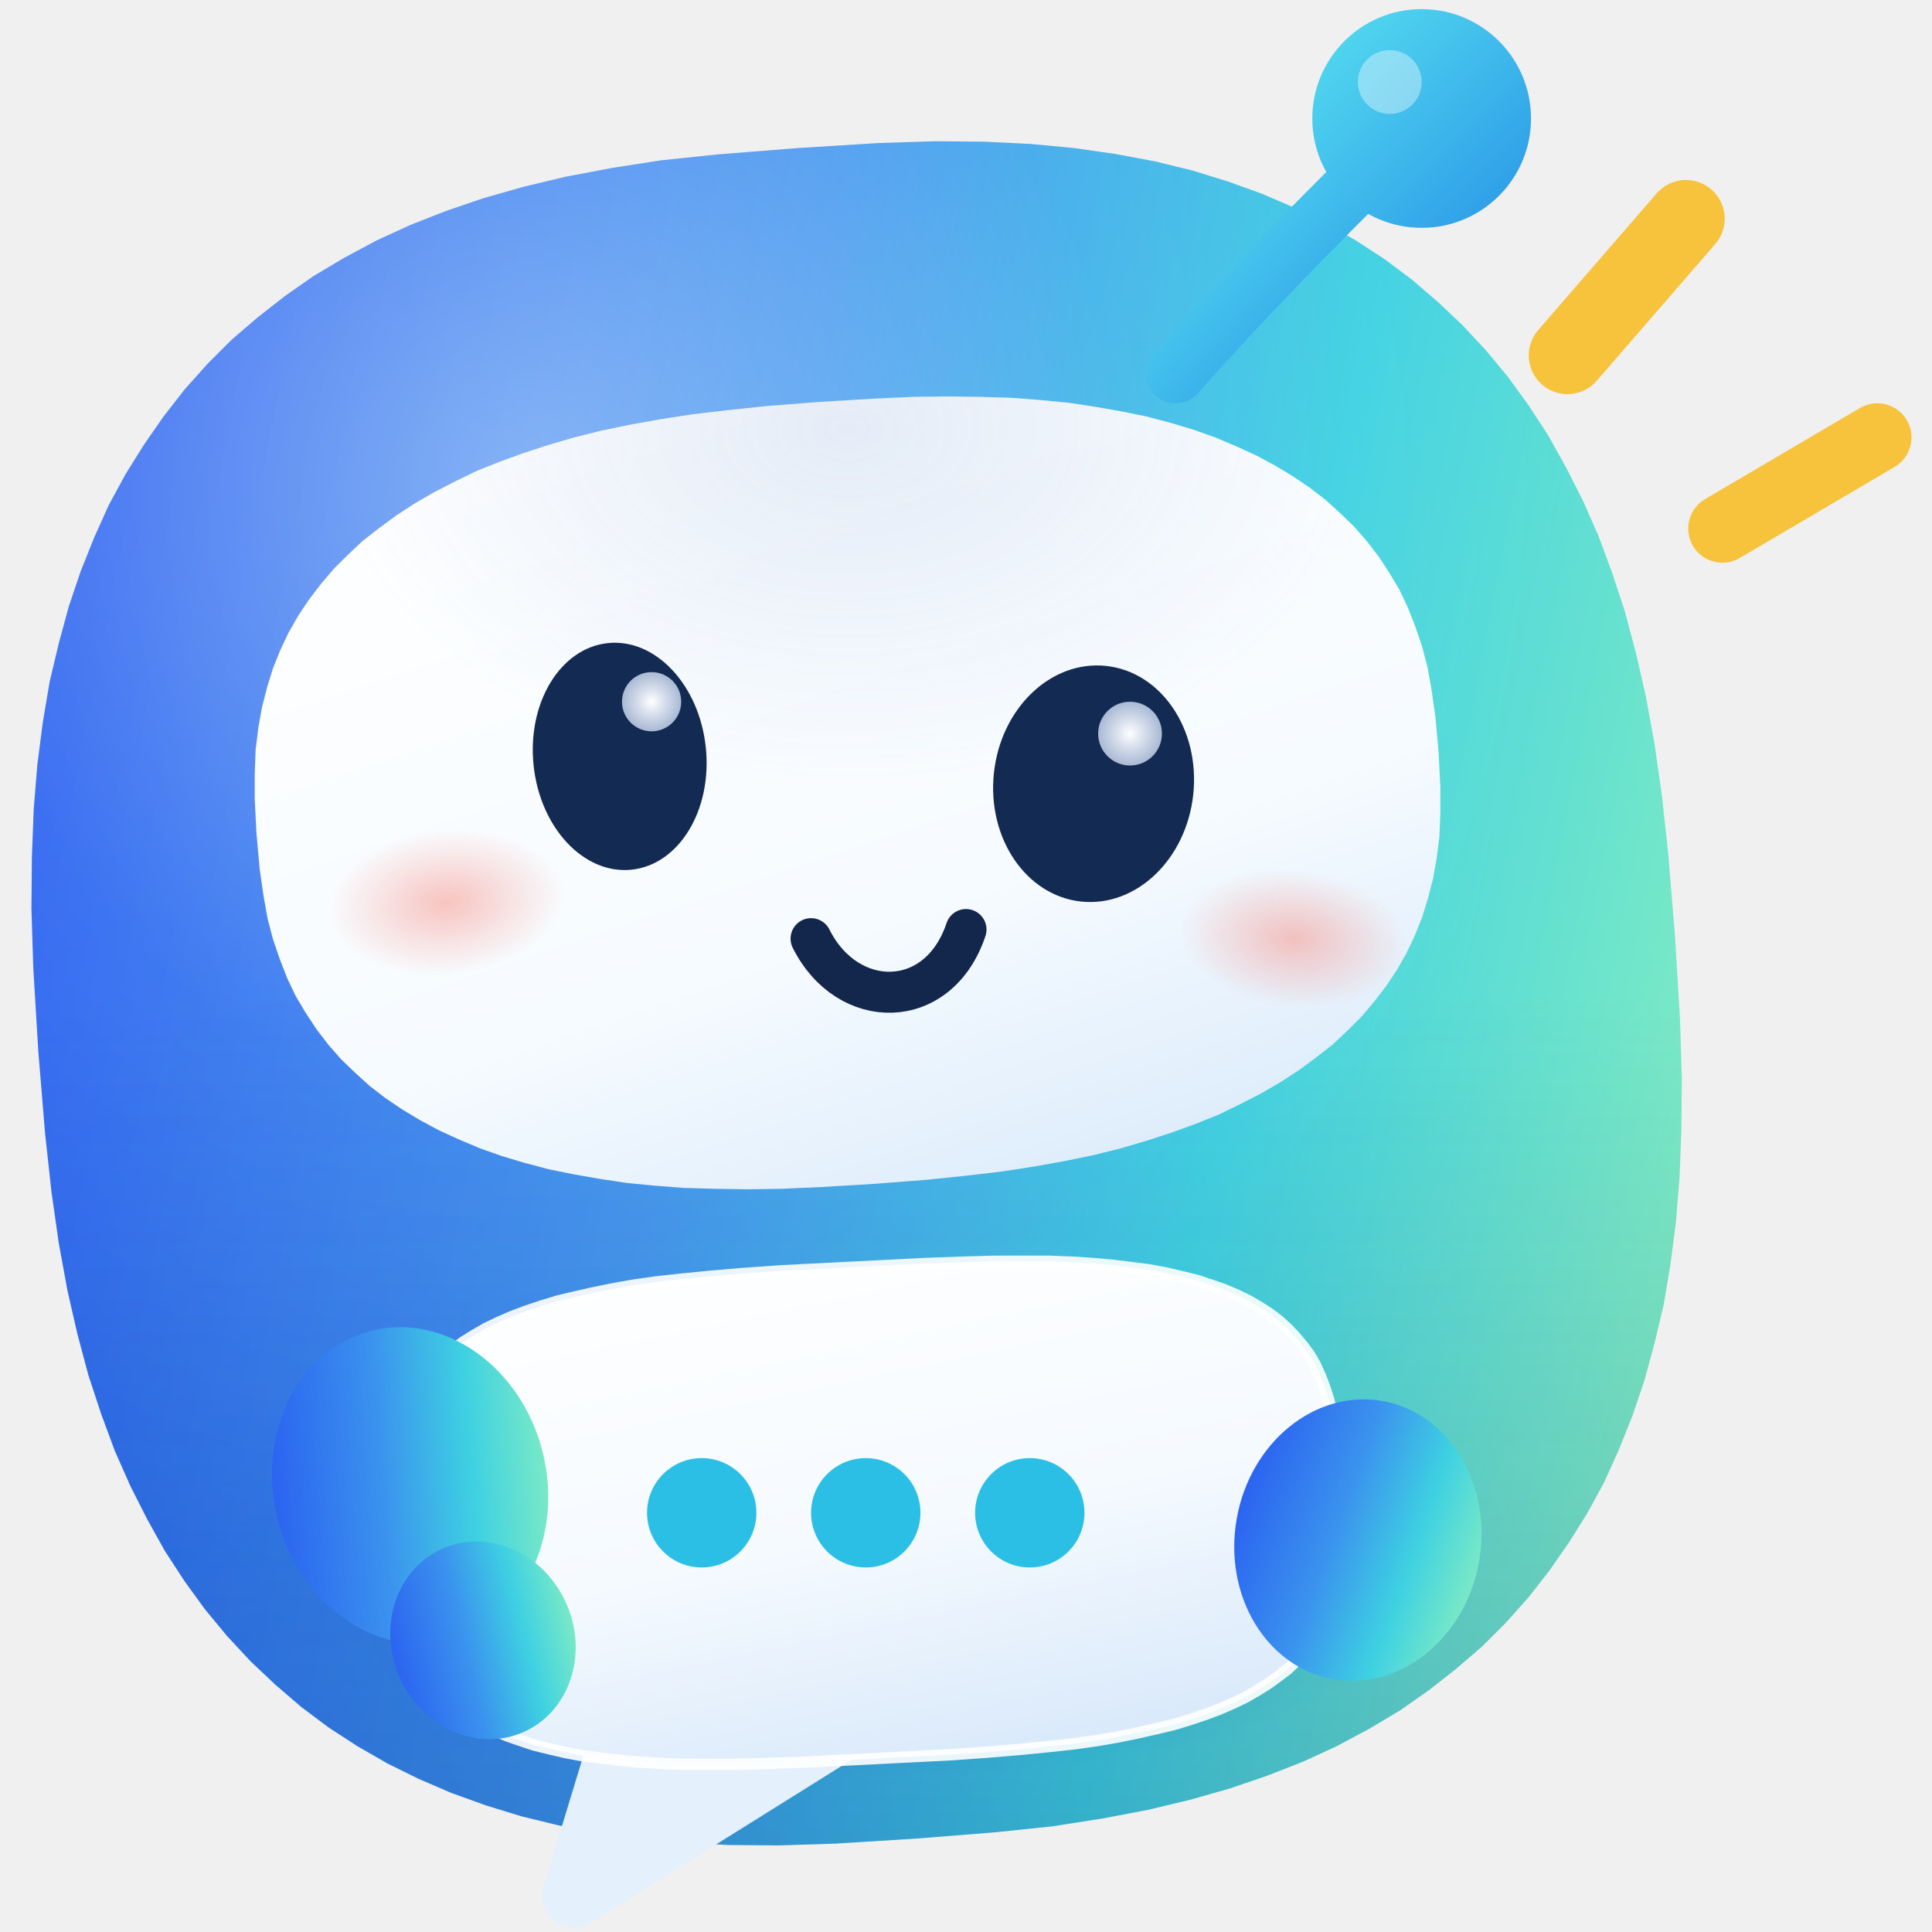
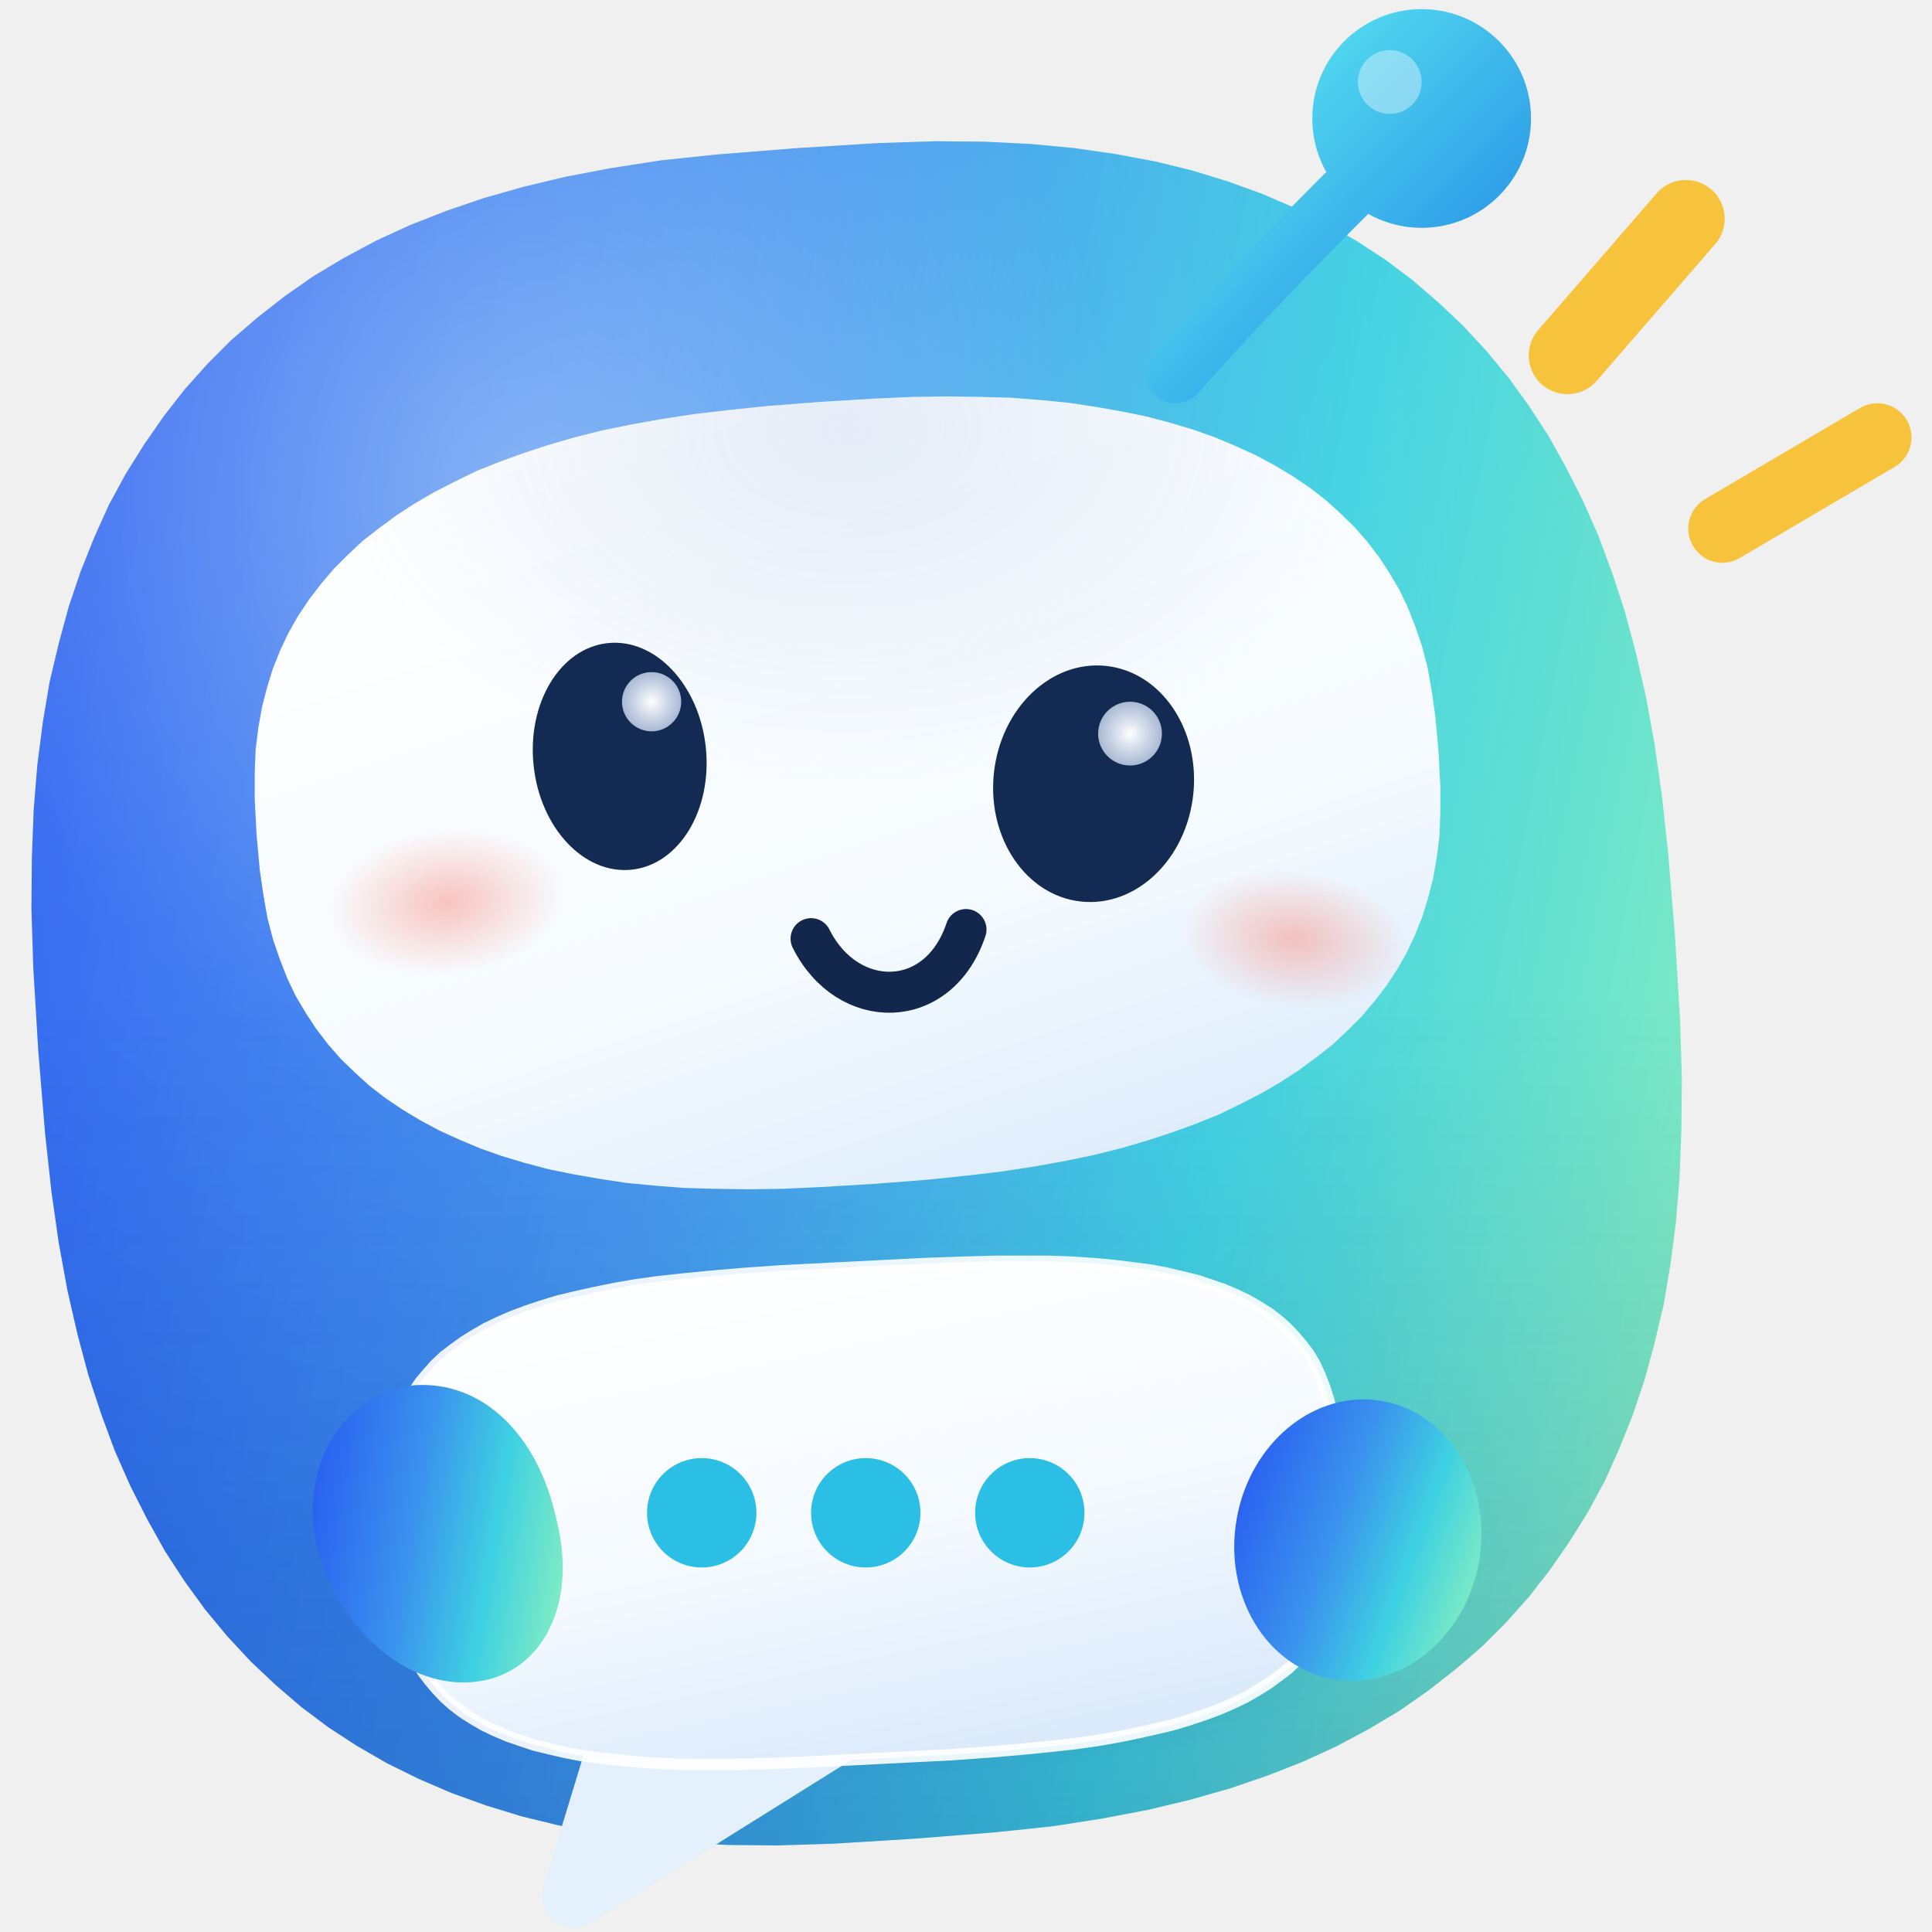
<svg xmlns="http://www.w3.org/2000/svg" viewBox="60 40 424 424" width="424" height="424" role="img" aria-label="团团">
  <defs>
    <linearGradient id="body" x1="0" y1="0.42" x2="1" y2="0.62">
      <stop offset="0" stop-color="#2B63F0" />
      <stop offset="0.40" stop-color="#3B93EE" />
      <stop offset="0.72" stop-color="#3ED1E2" />
      <stop offset="1" stop-color="#7CEAC5" />
    </linearGradient>
    <radialGradient id="rim" cx="0.3" cy="0.2" r="0.66">
      <stop offset="0" stop-color="#FFFFFF" stop-opacity="0.40" />
      <stop offset="0.55" stop-color="#FFFFFF" stop-opacity="0.08" />
      <stop offset="1" stop-color="#FFFFFF" stop-opacity="0" />
    </radialGradient>
    <linearGradient id="shade" x1="0" y1="0.5" x2="0" y2="1">
      <stop offset="0" stop-color="#0B2A6B" stop-opacity="0" />
      <stop offset="1" stop-color="#0B2A6B" stop-opacity="0.20" />
    </linearGradient>
    <linearGradient id="face" x1="0.2" y1="0" x2="0.7" y2="1">
      <stop offset="0" stop-color="#FFFFFF" />
      <stop offset="0.66" stop-color="#F6FBFF" />
      <stop offset="1" stop-color="#DDECFB" />
    </linearGradient>
    <radialGradient id="faceShade" cx="0.5" cy="0.04" r="0.72">
      <stop offset="0" stop-color="#5C87CB" stop-opacity="0.15" />
      <stop offset="0.62" stop-color="#5C87CB" stop-opacity="0" />
    </radialGradient>
    <linearGradient id="bubble" x1="0.15" y1="0" x2="0.55" y2="1">
      <stop offset="0" stop-color="#FFFFFF" />
      <stop offset="0.58" stop-color="#F5FAFF" />
      <stop offset="1" stop-color="#DBEAFA" />
    </linearGradient>
    <radialGradient id="bubbleShadow">
      <stop offset="0" stop-color="#0C2A6B" stop-opacity="0.22" />
      <stop offset="1" stop-color="#0C2A6B" stop-opacity="0" />
    </radialGradient>
    <linearGradient id="ball" x1="0" y1="0" x2="1" y2="1">
      <stop offset="0" stop-color="#55DFF0" />
      <stop offset="1" stop-color="#2A96E7" />
    </linearGradient>
    <radialGradient id="blush">
      <stop offset="0" stop-color="#F79E96" stop-opacity="0.60" />
      <stop offset="1" stop-color="#F79E96" stop-opacity="0" />
    </radialGradient>
    <radialGradient id="catch">
      <stop offset="0" stop-color="#FFFFFF" />
      <stop offset="1" stop-color="#DCE9FF" stop-opacity="0.75" />
    </radialGradient>
  </defs>
  <path d="M427.6 245.4 L428.7 263.7 L429.1 276.6 L429.0 287.9 L428.6 298.4 L427.8 308.2 L426.6 317.5 L425.1 326.4 L423.1 334.8 L420.9 342.9 L418.3 350.6 L415.3 358.1 L412.1 365.2 L408.4 372.0 L404.4 378.4 L400.1 384.6 L395.5 390.5 L390.5 396.1 L385.2 401.4 L379.5 406.3 L373.5 411.0 L367.2 415.4 L360.5 419.4 L353.4 423.2 L346.0 426.6 L338.1 429.7 L329.9 432.5 L321.1 435.0 L311.9 437.2 L301.9 439.1 L291.0 440.8 L278.6 442.1 L261.0 443.5 L243.3 444.6 L230.8 445.0 L219.8 444.9 L209.7 444.4 L200.2 443.5 L191.2 442.2 L182.6 440.6 L174.4 438.6 L166.6 436.2 L159.1 433.5 L151.9 430.4 L145.0 427.0 L138.4 423.2 L132.1 419.1 L126.1 414.6 L120.4 409.7 L115.0 404.6 L109.8 399.0 L105.0 393.2 L100.5 387.0 L96.2 380.4 L92.3 373.4 L88.6 366.1 L85.2 358.4 L82.2 350.3 L79.4 341.8 L77.0 332.8 L74.8 323.2 L72.9 312.8 L71.3 301.6 L69.9 288.8 L68.4 270.6 L67.3 252.3 L66.9 239.4 L67.0 228.1 L67.4 217.6 L68.2 207.8 L69.4 198.5 L70.9 189.6 L72.9 181.2 L75.1 173.1 L77.7 165.4 L80.7 157.9 L83.9 150.8 L87.6 144.0 L91.6 137.6 L95.9 131.4 L100.5 125.5 L105.5 119.9 L110.8 114.6 L116.5 109.7 L122.5 105.0 L128.8 100.6 L135.5 96.6 L142.6 92.8 L150.0 89.4 L157.9 86.3 L166.1 83.5 L174.9 81.0 L184.1 78.8 L194.1 76.9 L205.0 75.2 L217.4 73.9 L235.0 72.5 L252.7 71.4 L265.2 71.0 L276.2 71.1 L286.3 71.6 L295.8 72.5 L304.8 73.8 L313.4 75.4 L321.6 77.4 L329.4 79.8 L336.9 82.5 L344.1 85.6 L351.0 89.0 L357.6 92.8 L363.9 96.9 L369.9 101.4 L375.6 106.3 L381.0 111.4 L386.2 117.0 L391.0 122.8 L395.5 129.0 L399.8 135.6 L403.7 142.6 L407.4 149.9 L410.8 157.6 L413.8 165.7 L416.6 174.2 L419.0 183.2 L421.2 192.8 L423.1 203.2 L424.7 214.4 L426.1 227.2 Z" fill="url(#body)" />
  <path d="M427.6 245.4 L428.7 263.7 L429.1 276.6 L429.0 287.9 L428.6 298.4 L427.8 308.2 L426.6 317.5 L425.1 326.4 L423.1 334.8 L420.9 342.9 L418.3 350.6 L415.3 358.1 L412.1 365.2 L408.4 372.0 L404.4 378.4 L400.1 384.6 L395.5 390.5 L390.5 396.1 L385.2 401.4 L379.5 406.3 L373.5 411.0 L367.2 415.4 L360.5 419.4 L353.4 423.2 L346.0 426.6 L338.1 429.7 L329.9 432.5 L321.1 435.0 L311.9 437.2 L301.9 439.1 L291.0 440.8 L278.6 442.1 L261.0 443.5 L243.3 444.6 L230.8 445.0 L219.8 444.9 L209.7 444.4 L200.2 443.5 L191.2 442.2 L182.6 440.6 L174.4 438.6 L166.6 436.2 L159.1 433.5 L151.9 430.4 L145.0 427.0 L138.4 423.2 L132.1 419.1 L126.1 414.6 L120.4 409.7 L115.0 404.6 L109.8 399.0 L105.0 393.2 L100.5 387.0 L96.2 380.4 L92.3 373.4 L88.6 366.1 L85.2 358.4 L82.2 350.3 L79.4 341.8 L77.0 332.8 L74.8 323.2 L72.9 312.8 L71.3 301.6 L69.9 288.8 L68.4 270.6 L67.3 252.3 L66.9 239.4 L67.0 228.1 L67.4 217.6 L68.2 207.8 L69.4 198.5 L70.9 189.6 L72.9 181.2 L75.1 173.1 L77.7 165.4 L80.7 157.9 L83.9 150.8 L87.6 144.0 L91.6 137.6 L95.9 131.4 L100.5 125.5 L105.5 119.9 L110.8 114.6 L116.5 109.7 L122.5 105.0 L128.8 100.6 L135.5 96.6 L142.6 92.8 L150.0 89.4 L157.9 86.3 L166.1 83.5 L174.9 81.0 L184.1 78.8 L194.1 76.9 L205.0 75.2 L217.4 73.9 L235.0 72.5 L252.7 71.4 L265.2 71.0 L276.2 71.1 L286.3 71.6 L295.8 72.5 L304.8 73.8 L313.4 75.4 L321.6 77.4 L329.4 79.8 L336.9 82.5 L344.1 85.6 L351.0 89.0 L357.6 92.8 L363.9 96.9 L369.9 101.4 L375.6 106.3 L381.0 111.4 L386.2 117.0 L391.0 122.8 L395.5 129.0 L399.8 135.6 L403.7 142.6 L407.4 149.9 L410.8 157.6 L413.8 165.7 L416.6 174.2 L419.0 183.2 L421.2 192.8 L423.1 203.2 L424.7 214.4 L426.1 227.2 Z" fill="url(#rim)" />
  <path d="M427.6 245.4 L428.7 263.7 L429.1 276.6 L429.0 287.9 L428.6 298.4 L427.8 308.2 L426.6 317.5 L425.1 326.4 L423.1 334.8 L420.9 342.9 L418.3 350.6 L415.3 358.1 L412.1 365.2 L408.4 372.0 L404.4 378.4 L400.1 384.6 L395.5 390.5 L390.5 396.1 L385.2 401.4 L379.5 406.3 L373.5 411.0 L367.2 415.4 L360.5 419.4 L353.4 423.2 L346.0 426.6 L338.1 429.7 L329.9 432.5 L321.1 435.0 L311.9 437.2 L301.9 439.1 L291.0 440.8 L278.6 442.1 L261.0 443.5 L243.3 444.6 L230.8 445.0 L219.8 444.9 L209.7 444.4 L200.2 443.5 L191.2 442.2 L182.6 440.6 L174.4 438.6 L166.6 436.2 L159.1 433.5 L151.9 430.4 L145.0 427.0 L138.4 423.2 L132.1 419.1 L126.1 414.6 L120.4 409.7 L115.0 404.6 L109.8 399.0 L105.0 393.2 L100.5 387.0 L96.2 380.4 L92.3 373.4 L88.6 366.1 L85.2 358.4 L82.2 350.3 L79.4 341.8 L77.0 332.8 L74.8 323.2 L72.9 312.8 L71.3 301.6 L69.9 288.8 L68.4 270.6 L67.3 252.3 L66.9 239.4 L67.0 228.1 L67.4 217.6 L68.2 207.8 L69.4 198.5 L70.9 189.6 L72.9 181.2 L75.1 173.1 L77.7 165.4 L80.7 157.9 L83.9 150.8 L87.6 144.0 L91.6 137.6 L95.9 131.4 L100.5 125.5 L105.5 119.9 L110.8 114.6 L116.5 109.7 L122.5 105.0 L128.8 100.6 L135.5 96.6 L142.6 92.8 L150.0 89.4 L157.9 86.3 L166.1 83.5 L174.9 81.0 L184.1 78.8 L194.1 76.9 L205.0 75.2 L217.4 73.9 L235.0 72.5 L252.7 71.4 L265.2 71.0 L276.2 71.1 L286.3 71.6 L295.8 72.5 L304.8 73.8 L313.4 75.4 L321.6 77.4 L329.4 79.8 L336.9 82.5 L344.1 85.6 L351.0 89.0 L357.6 92.8 L363.9 96.9 L369.9 101.4 L375.6 106.3 L381.0 111.4 L386.2 117.0 L391.0 122.8 L395.5 129.0 L399.8 135.6 L403.7 142.6 L407.4 149.9 L410.8 157.6 L413.8 165.7 L416.6 174.2 L419.0 183.2 L421.2 192.8 L423.1 203.2 L424.7 214.4 L426.1 227.2 Z" fill="url(#shade)" />
  <path d="M404 118 L430 88" stroke="#F7C33C" stroke-width="17" stroke-linecap="round" fill="none" />
  <path d="M438 156 L472 136" stroke="#F7C33C" stroke-width="15" stroke-linecap="round" fill="none" />
  <path d="M318 122 C334 104 348 90 360 78" stroke="url(#ball)" stroke-width="13" stroke-linecap="round" fill="none" />
  <circle cx="372" cy="66" r="24" fill="url(#ball)" />
  <circle cx="365" cy="58" r="7" fill="#FFFFFF" opacity="0.38" />
  <path d="M375.7 204.9 L376.1 212.6 L376.1 218.3 L375.9 223.5 L375.3 228.3 L374.5 232.8 L373.4 237.1 L372.1 241.3 L370.5 245.3 L368.7 249.1 L366.6 252.8 L364.2 256.4 L361.6 259.8 L358.8 263.1 L355.7 266.2 L352.4 269.3 L348.8 272.1 L345.0 274.9 L341.0 277.5 L336.7 280.0 L332.2 282.3 L327.5 284.6 L322.5 286.6 L317.3 288.5 L311.8 290.3 L306.0 292.0 L300.0 293.5 L293.7 294.8 L287.0 296.0 L279.9 297.1 L272.2 298.0 L263.6 298.9 L252.0 299.8 L240.4 300.5 L231.7 300.9 L224.0 301.0 L216.8 300.9 L210.0 300.7 L203.6 300.2 L197.4 299.6 L191.5 298.7 L185.8 297.7 L180.4 296.6 L175.1 295.2 L170.1 293.7 L165.3 292.0 L160.8 290.1 L156.4 288.1 L152.3 285.9 L148.3 283.5 L144.6 281.0 L141.1 278.3 L137.9 275.4 L134.8 272.4 L132.0 269.2 L129.4 265.8 L127.1 262.3 L124.9 258.6 L123.0 254.6 L121.4 250.5 L119.9 246.1 L118.7 241.5 L117.8 236.4 L117.0 230.8 L116.3 223.1 L115.9 215.4 L115.9 209.7 L116.1 204.5 L116.7 199.7 L117.5 195.2 L118.6 190.9 L119.9 186.7 L121.5 182.7 L123.3 178.9 L125.4 175.2 L127.8 171.6 L130.4 168.2 L133.2 164.9 L136.3 161.8 L139.6 158.7 L143.2 155.9 L147.0 153.1 L151.0 150.5 L155.3 148.0 L159.8 145.7 L164.5 143.4 L169.5 141.4 L174.7 139.5 L180.2 137.7 L186.0 136.0 L192.0 134.5 L198.3 133.2 L205.0 132.0 L212.1 130.9 L219.8 130.0 L228.4 129.1 L240.0 128.2 L251.6 127.5 L260.3 127.1 L268.0 127.0 L275.2 127.1 L282.0 127.3 L288.4 127.8 L294.6 128.4 L300.5 129.3 L306.2 130.3 L311.6 131.4 L316.9 132.8 L321.9 134.3 L326.7 136.0 L331.2 137.9 L335.6 139.9 L339.7 142.1 L343.7 144.5 L347.4 147.0 L350.9 149.7 L354.1 152.6 L357.2 155.6 L360.0 158.8 L362.6 162.2 L364.9 165.7 L367.1 169.4 L369.0 173.4 L370.6 177.5 L372.1 181.9 L373.3 186.5 L374.2 191.6 L375.0 197.2 Z" fill="url(#face)" />
  <path d="M375.7 204.9 L376.1 212.6 L376.1 218.3 L375.9 223.5 L375.3 228.3 L374.5 232.8 L373.4 237.1 L372.1 241.3 L370.5 245.3 L368.7 249.1 L366.6 252.8 L364.2 256.4 L361.6 259.8 L358.8 263.1 L355.7 266.2 L352.4 269.3 L348.8 272.1 L345.0 274.9 L341.0 277.5 L336.7 280.0 L332.2 282.3 L327.5 284.6 L322.5 286.6 L317.3 288.5 L311.8 290.3 L306.0 292.0 L300.0 293.5 L293.7 294.8 L287.0 296.0 L279.9 297.1 L272.2 298.0 L263.6 298.9 L252.0 299.8 L240.4 300.5 L231.7 300.9 L224.0 301.0 L216.8 300.9 L210.0 300.7 L203.6 300.2 L197.4 299.6 L191.5 298.7 L185.8 297.7 L180.4 296.6 L175.1 295.2 L170.1 293.7 L165.3 292.0 L160.8 290.1 L156.4 288.1 L152.3 285.9 L148.3 283.5 L144.6 281.0 L141.1 278.3 L137.9 275.4 L134.8 272.4 L132.0 269.2 L129.4 265.8 L127.1 262.3 L124.9 258.6 L123.0 254.6 L121.4 250.5 L119.9 246.1 L118.7 241.5 L117.8 236.4 L117.0 230.8 L116.3 223.1 L115.9 215.4 L115.9 209.7 L116.1 204.5 L116.7 199.7 L117.5 195.2 L118.6 190.9 L119.9 186.7 L121.5 182.7 L123.3 178.9 L125.4 175.2 L127.8 171.6 L130.4 168.2 L133.2 164.9 L136.3 161.8 L139.6 158.7 L143.2 155.9 L147.0 153.1 L151.0 150.5 L155.3 148.0 L159.8 145.7 L164.5 143.4 L169.5 141.4 L174.7 139.5 L180.2 137.7 L186.0 136.0 L192.0 134.5 L198.3 133.2 L205.0 132.0 L212.1 130.9 L219.8 130.0 L228.4 129.1 L240.0 128.2 L251.6 127.5 L260.3 127.1 L268.0 127.0 L275.2 127.1 L282.0 127.3 L288.4 127.8 L294.6 128.4 L300.5 129.3 L306.2 130.3 L311.6 131.4 L316.9 132.8 L321.9 134.3 L326.7 136.0 L331.2 137.9 L335.6 139.9 L339.7 142.1 L343.7 144.5 L347.4 147.0 L350.9 149.7 L354.1 152.6 L357.2 155.6 L360.0 158.8 L362.6 162.2 L364.9 165.7 L367.1 169.4 L369.0 173.4 L370.6 177.5 L372.1 181.9 L373.3 186.5 L374.2 191.6 L375.0 197.2 Z" fill="url(#faceShade)" />
  <ellipse cx="158" cy="238" rx="26" ry="16" transform="rotate(-6 158 238)" fill="url(#blush)" />
  <ellipse cx="344" cy="246" rx="25" ry="15" transform="rotate(6 344 246)" fill="url(#blush)" />
  <ellipse cx="196" cy="206" rx="19" ry="25" transform="rotate(-6 196 206)" fill="#132A52" />
  <ellipse cx="300" cy="212" rx="22" ry="26" transform="rotate(6 300 212)" fill="#132A52" />
  <circle cx="203" cy="194" r="6.5" fill="url(#catch)" />
  <circle cx="308" cy="201" r="7" fill="url(#catch)" />
  <path d="M238 246 C246 262 266 262 272 244" stroke="#13264B" stroke-width="9" stroke-linecap="round" fill="none" />
  <ellipse cx="250" cy="400" rx="112" ry="30" fill="url(#bubbleShadow)" />
  <path d="M200 410 L186 456 L250 416 Z" fill="#E4F0FC" stroke="#E4F0FC" stroke-width="14" stroke-linejoin="round" />
  <path d="M353.9 366.6 L354.2 374.8 L354.2 379.2 L354.0 382.8 L353.6 386.0 L353.1 388.9 L352.3 391.6 L351.5 394.1 L350.4 396.4 L349.2 398.6 L347.8 400.7 L346.2 402.6 L344.5 404.5 L342.6 406.3 L340.5 407.9 L338.3 409.5 L335.9 411.0 L333.3 412.5 L330.6 413.8 L327.6 415.1 L324.4 416.3 L321.1 417.4 L317.5 418.5 L313.7 419.4 L309.7 420.3 L305.3 421.2 L300.7 422.0 L295.7 422.7 L290.2 423.3 L284.1 423.9 L277.1 424.5 L268.6 425.1 L252.8 425.9 L237.0 426.7 L228.5 427.0 L221.5 427.2 L215.4 427.2 L209.9 427.2 L204.8 427.0 L200.1 426.7 L195.7 426.3 L191.6 425.8 L187.7 425.3 L184.0 424.6 L180.6 423.8 L177.3 423.0 L174.3 422.0 L171.4 421.0 L168.6 419.8 L166.1 418.6 L163.7 417.2 L161.5 415.8 L159.4 414.2 L157.5 412.5 L155.8 410.7 L154.2 408.8 L152.7 406.8 L151.4 404.6 L150.3 402.2 L149.3 399.6 L148.4 396.8 L147.7 393.7 L147.1 390.1 L146.7 385.6 L146.1 377.4 L145.8 369.2 L145.8 364.8 L146.0 361.2 L146.4 358.0 L146.9 355.1 L147.7 352.4 L148.5 349.9 L149.6 347.6 L150.8 345.4 L152.2 343.3 L153.8 341.4 L155.5 339.5 L157.4 337.7 L159.5 336.1 L161.7 334.5 L164.1 333.0 L166.7 331.5 L169.4 330.2 L172.4 328.9 L175.6 327.7 L178.9 326.6 L182.5 325.5 L186.3 324.6 L190.3 323.7 L194.7 322.8 L199.3 322.0 L204.3 321.3 L209.8 320.7 L215.9 320.1 L222.9 319.5 L231.4 318.9 L247.2 318.1 L263.0 317.3 L271.5 317.0 L278.5 316.8 L284.6 316.8 L290.1 316.8 L295.2 317.0 L299.9 317.3 L304.3 317.7 L308.4 318.2 L312.3 318.7 L316.0 319.4 L319.4 320.2 L322.7 321.0 L325.7 322.0 L328.6 323.0 L331.4 324.2 L333.9 325.4 L336.3 326.8 L338.5 328.2 L340.6 329.8 L342.5 331.5 L344.2 333.3 L345.8 335.2 L347.3 337.2 L348.6 339.4 L349.7 341.8 L350.7 344.4 L351.6 347.2 L352.3 350.3 L352.9 353.9 L353.3 358.4 Z" fill="url(#bubble)" />
  <path d="M353.9 366.6 L354.2 374.8 L354.2 379.2 L354.0 382.8 L353.6 386.0 L353.1 388.9 L352.3 391.6 L351.5 394.1 L350.4 396.4 L349.2 398.6 L347.8 400.7 L346.2 402.6 L344.5 404.5 L342.6 406.3 L340.5 407.9 L338.3 409.5 L335.9 411.0 L333.3 412.5 L330.6 413.8 L327.6 415.1 L324.4 416.3 L321.1 417.4 L317.5 418.5 L313.7 419.4 L309.7 420.3 L305.3 421.2 L300.7 422.0 L295.7 422.7 L290.2 423.3 L284.1 423.9 L277.1 424.5 L268.6 425.1 L252.8 425.9 L237.0 426.7 L228.5 427.0 L221.5 427.2 L215.4 427.2 L209.9 427.2 L204.8 427.0 L200.1 426.7 L195.7 426.3 L191.6 425.8 L187.7 425.3 L184.0 424.6 L180.6 423.8 L177.3 423.0 L174.3 422.0 L171.4 421.0 L168.6 419.8 L166.1 418.6 L163.7 417.2 L161.5 415.8 L159.4 414.2 L157.5 412.5 L155.8 410.7 L154.2 408.8 L152.7 406.8 L151.4 404.6 L150.3 402.2 L149.3 399.6 L148.4 396.8 L147.7 393.7 L147.1 390.1 L146.7 385.6 L146.1 377.4 L145.8 369.2 L145.8 364.8 L146.0 361.2 L146.4 358.0 L146.9 355.1 L147.7 352.4 L148.5 349.9 L149.6 347.6 L150.8 345.4 L152.2 343.3 L153.8 341.4 L155.5 339.5 L157.4 337.7 L159.5 336.1 L161.7 334.5 L164.1 333.0 L166.7 331.5 L169.4 330.2 L172.4 328.9 L175.6 327.7 L178.9 326.6 L182.5 325.5 L186.3 324.6 L190.3 323.7 L194.7 322.8 L199.3 322.0 L204.3 321.3 L209.8 320.7 L215.9 320.1 L222.9 319.5 L231.4 318.9 L247.2 318.1 L263.0 317.3 L271.5 317.0 L278.5 316.8 L284.6 316.8 L290.1 316.8 L295.2 317.0 L299.9 317.3 L304.3 317.7 L308.4 318.2 L312.3 318.7 L316.0 319.4 L319.4 320.2 L322.7 321.0 L325.7 322.0 L328.6 323.0 L331.4 324.2 L333.9 325.4 L336.3 326.8 L338.5 328.2 L340.6 329.8 L342.5 331.5 L344.2 333.3 L345.8 335.2 L347.3 337.2 L348.6 339.4 L349.7 341.8 L350.7 344.4 L351.6 347.2 L352.3 350.3 L352.9 353.9 L353.3 358.4 Z" fill="none" stroke="#FFFFFF" stroke-opacity="0.9" stroke-width="2.5" />
  <circle cx="214" cy="372" r="12" fill="#2CBFE6" />
  <circle cx="250" cy="372" r="12" fill="#2CBFE6" />
  <circle cx="286" cy="372" r="12" fill="#2CBFE6" />
-   <ellipse cx="150" cy="366" rx="30" ry="35" transform="rotate(-14 150 366)" fill="url(#body)" />
-   <ellipse cx="166" cy="400" rx="20" ry="22" transform="rotate(-24 166 400)" fill="url(#body)" />
+   <path d="M151 344 C166 343 178 355 182 373 C187 392 179 407 165 409 C151 411 137 400 131 384 C124 366 133 346 151 344 Z" fill="url(#body)" />
  <ellipse cx="358" cy="378" rx="27" ry="31" transform="rotate(10 358 378)" fill="url(#body)" />
</svg>
